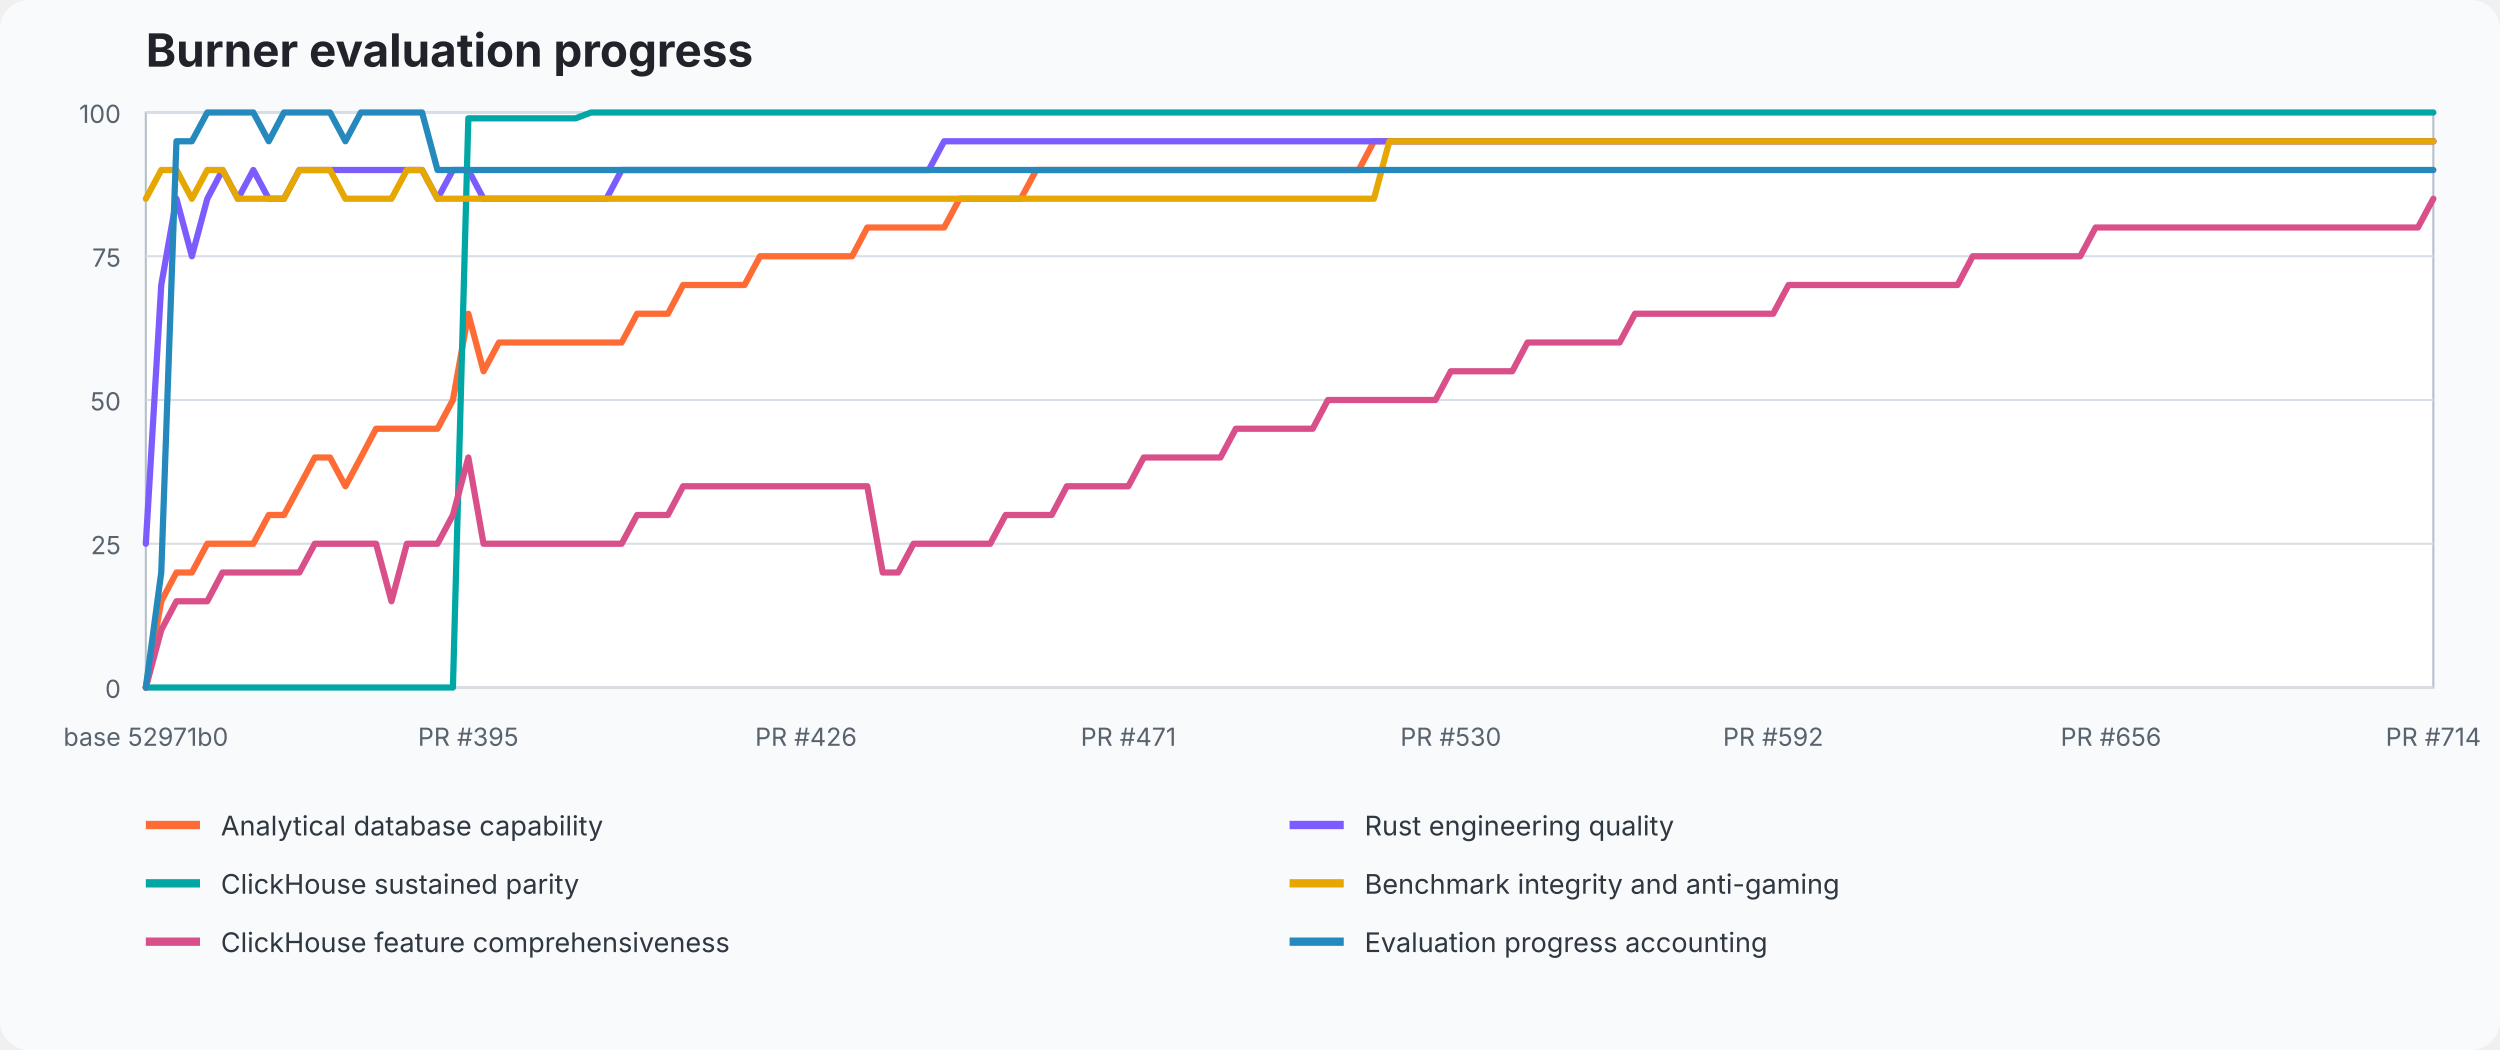
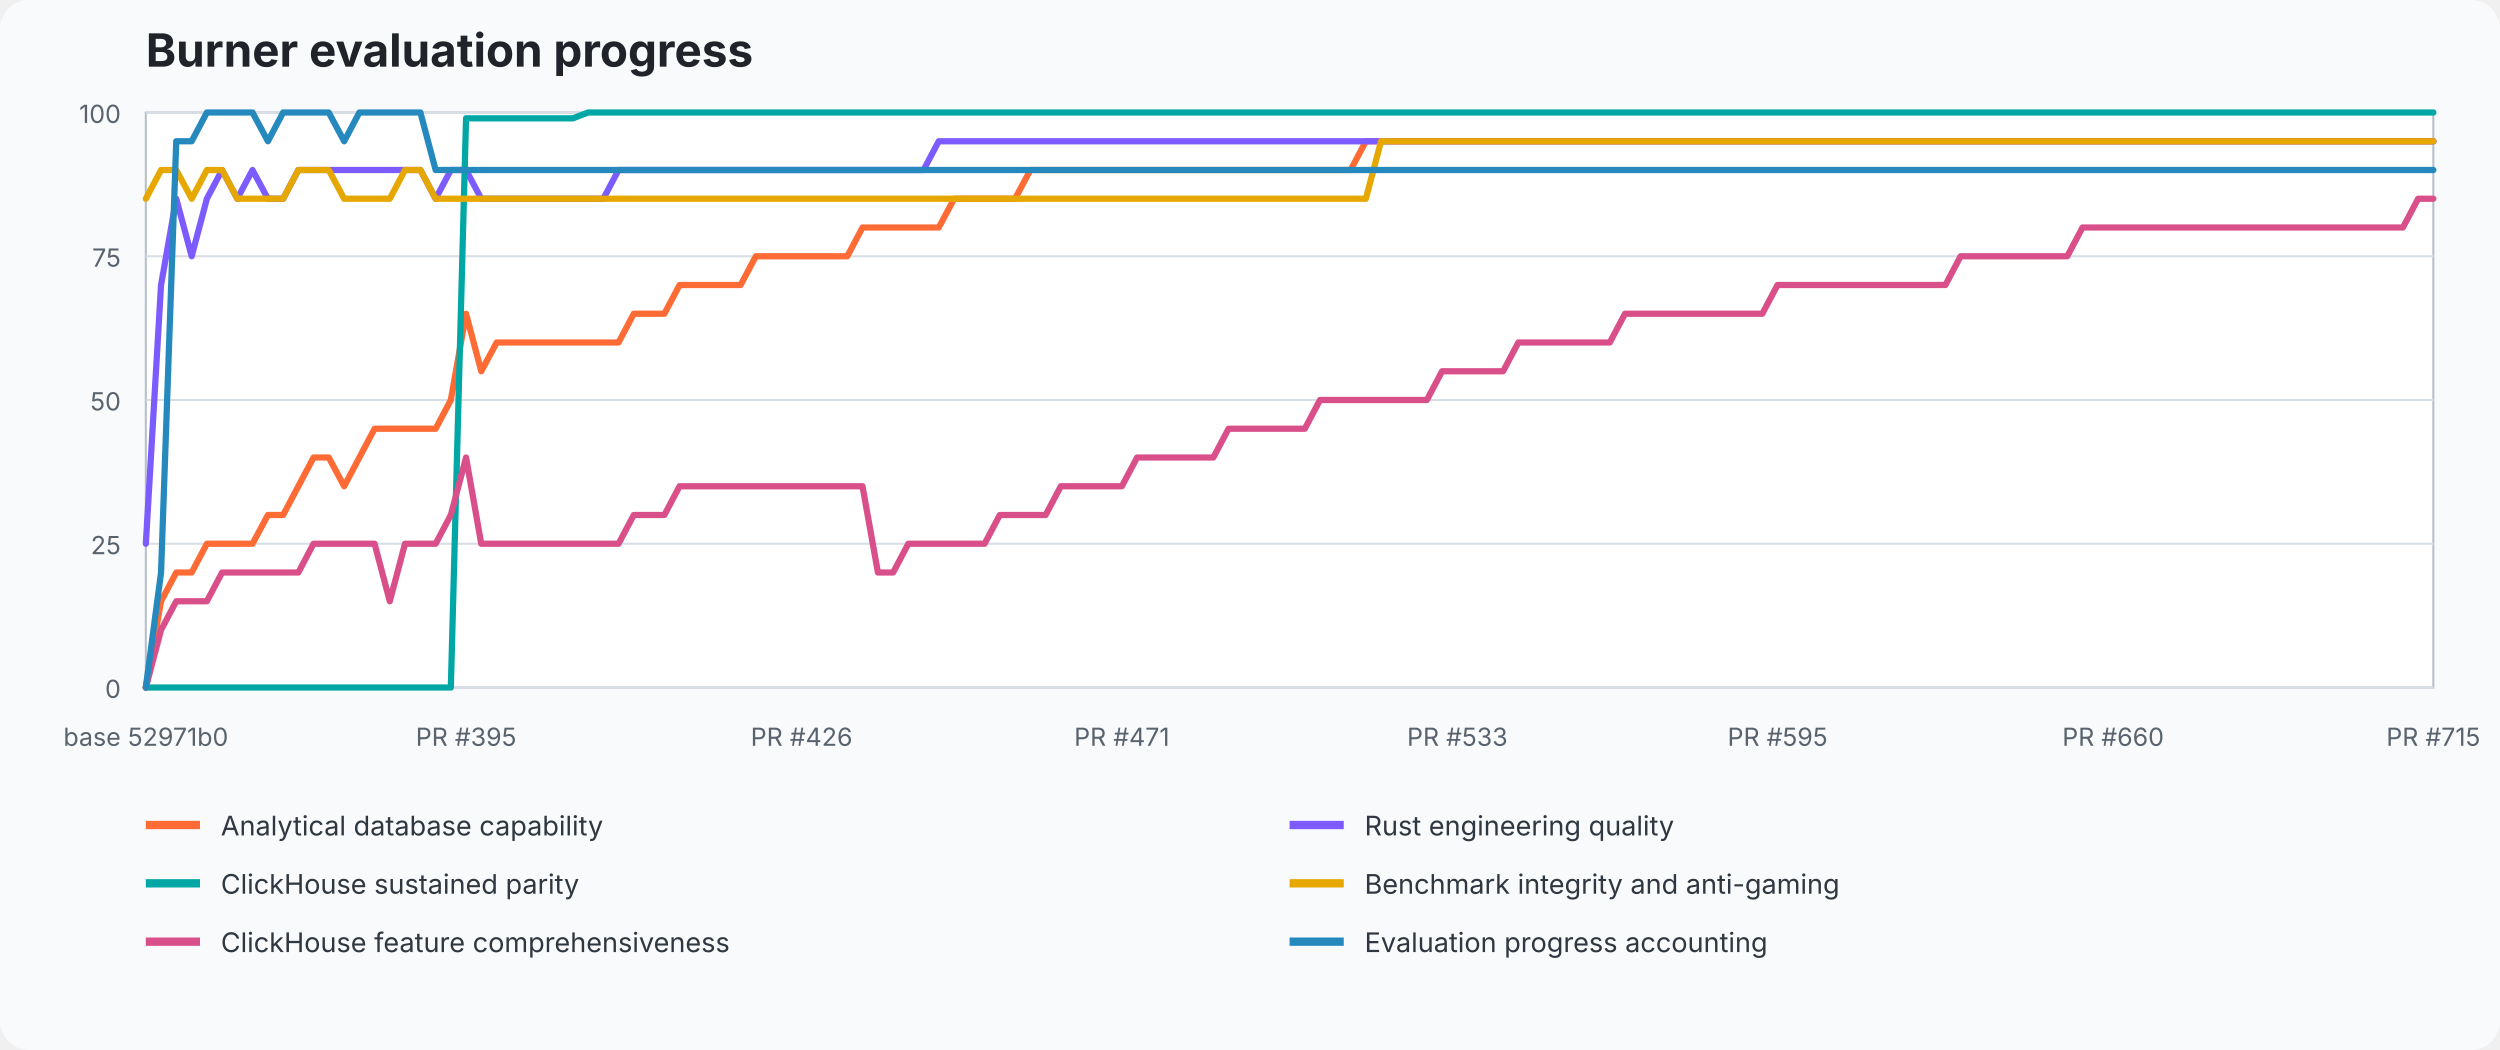
<svg xmlns="http://www.w3.org/2000/svg" width="1200" height="504" viewBox="0 0 1200 504" role="img" aria-labelledby="title desc">
  <style>text{font-family:ui-sans-serif,system-ui,-apple-system,BlinkMacSystemFont,"Segoe UI",sans-serif}.title{font-size:22px;font-weight:700;fill:#20242a}.axis{font-size:12px;fill:#59636e}.legend{font-size:13px;fill:#2f3740}.grid{stroke:#d8dee5;stroke-width:1}.plot{fill:#fff;stroke:#b7c0ca}</style>
  <rect width="100%" height="100%" fill="#f8fafc" rx="14" />
  <text x="70" y="32" class="title">Burner evaluation progress</text>
  <rect x="70" y="54" width="1098" height="276" class="plot" />
  <line x1="70" y1="330" x2="1168" y2="330" class="grid" />
  <text x="58" y="335" text-anchor="end" class="axis">0</text>
  <line x1="70" y1="261" x2="1168" y2="261" class="grid" />
  <text x="58" y="266" text-anchor="end" class="axis">25</text>
  <line x1="70" y1="192" x2="1168" y2="192" class="grid" />
  <text x="58" y="197" text-anchor="end" class="axis">50</text>
  <line x1="70" y1="123" x2="1168" y2="123" class="grid" />
  <text x="58" y="128" text-anchor="end" class="axis">75</text>
  <line x1="70" y1="54" x2="1168" y2="54" class="grid" />
  <text x="58" y="59" text-anchor="end" class="axis">100</text>
-   <polyline points="70.0,330.0 77.4,288.6 84.7,274.8 92.1,274.8 99.5,261.0 106.8,261.0 114.2,261.0 121.6,261.0 129.0,247.2 136.3,247.2 143.7,233.4 151.1,219.6 158.4,219.6 165.8,233.4 173.2,219.6 180.5,205.8 187.9,205.8 195.3,205.8 202.6,205.8 210.0,205.8 217.4,192.0 224.8,150.6 232.1,178.2 239.5,164.4 246.9,164.4 254.2,164.4 261.6,164.4 269.0,164.4 276.3,164.4 283.7,164.4 291.1,164.4 298.4,164.4 305.8,150.6 313.2,150.6 320.6,150.6 327.9,136.8 335.3,136.8 342.7,136.8 350.0,136.8 357.4,136.8 364.8,123.0 372.1,123.0 379.5,123.0 386.9,123.0 394.2,123.0 401.6,123.0 409.0,123.0 416.3,109.2 423.7,109.2 431.1,109.2 438.5,109.2 445.8,109.2 453.2,109.2 460.6,95.4 467.9,95.4 475.3,95.4 482.7,95.4 490.0,95.4 497.4,81.6 504.8,81.6 512.1,81.6 519.5,81.6 526.9,81.6 534.3,81.6 541.6,81.6 549.0,81.6 556.4,81.6 563.7,81.6 571.1,81.6 578.5,81.6 585.8,81.6 593.2,81.6 600.6,81.6 607.9,81.6 615.3,81.6 622.7,81.6 630.1,81.6 637.4,81.6 644.8,81.6 652.2,81.6 659.5,67.8 666.9,67.8 674.3,67.8 681.6,67.8 689.0,67.8 696.4,67.8 703.7,67.8 711.1,67.8 718.5,67.8 725.9,67.8 733.2,67.8 740.6,67.8 748.0,67.8 755.3,67.8 762.7,67.8 770.1,67.8 777.4,67.8 784.8,67.8 792.2,67.8 799.5,67.8 806.9,67.8 814.3,67.8 821.7,67.8 829.0,67.8 836.4,67.8 843.8,67.8 851.1,67.8 858.5,67.8 865.9,67.8 873.2,67.8 880.6,67.8 888.0,67.8 895.3,67.8 902.7,67.8 910.1,67.8 917.4,67.8 924.8,67.8 932.2,67.8 939.6,67.8 946.9,67.8 954.3,67.8 961.7,67.8 969.0,67.8 976.4,67.8 983.8,67.8 991.1,67.8 998.5,67.8 1005.9,67.8 1013.2,67.8 1020.6,67.8 1028.0,67.8 1035.4,67.8 1042.7,67.8 1050.1,67.8 1057.5,67.8 1064.8,67.8 1072.2,67.8 1079.6,67.8 1086.9,67.8 1094.3,67.8 1101.7,67.8 1109.0,67.8 1116.4,67.8 1123.8,67.8 1131.2,67.8 1138.5,67.8 1145.9,67.8 1153.3,67.8 1160.6,67.8 1168.0,67.8" fill="none" stroke="#ff6b35" stroke-width="3" stroke-linejoin="round" stroke-linecap="round" />
-   <polyline points="70.0,261.0 77.4,136.8 84.7,95.4 92.1,123.0 99.5,95.4 106.8,81.6 114.2,95.4 121.6,81.6 129.0,95.4 136.3,95.4 143.7,81.6 151.1,81.6 158.4,81.6 165.8,81.6 173.2,81.6 180.5,81.6 187.9,81.6 195.3,81.6 202.6,81.6 210.0,95.4 217.4,81.6 224.8,81.6 232.1,95.4 239.5,95.4 246.9,95.4 254.2,95.4 261.6,95.4 269.0,95.4 276.3,95.4 283.7,95.4 291.1,95.4 298.4,81.6 305.8,81.6 313.2,81.6 320.6,81.6 327.9,81.6 335.3,81.6 342.7,81.6 350.0,81.6 357.4,81.6 364.8,81.6 372.1,81.6 379.5,81.6 386.9,81.6 394.2,81.6 401.6,81.6 409.0,81.6 416.3,81.6 423.7,81.6 431.1,81.6 438.5,81.6 445.8,81.6 453.2,67.8 460.6,67.8 467.9,67.8 475.3,67.8 482.7,67.8 490.0,67.8 497.4,67.8 504.8,67.8 512.1,67.8 519.5,67.8 526.9,67.8 534.3,67.8 541.6,67.8 549.0,67.8 556.4,67.8 563.7,67.8 571.1,67.8 578.5,67.8 585.8,67.8 593.2,67.8 600.6,67.8 607.9,67.8 615.3,67.8 622.7,67.8 630.1,67.8 637.4,67.8 644.8,67.8 652.2,67.8 659.5,67.8 666.9,67.8 674.3,67.8 681.6,67.8 689.0,67.8 696.4,67.8 703.7,67.8 711.1,67.8 718.5,67.8 725.9,67.8 733.2,67.8 740.6,67.8 748.0,67.8 755.3,67.8 762.7,67.8 770.1,67.8 777.4,67.8 784.8,67.8 792.2,67.8 799.5,67.8 806.9,67.8 814.3,67.8 821.7,67.8 829.0,67.8 836.4,67.8 843.8,67.8 851.1,67.8 858.5,67.8 865.9,67.8 873.2,67.8 880.6,67.8 888.0,67.8 895.3,67.8 902.7,67.8 910.1,67.8 917.4,67.8 924.8,67.8 932.2,67.8 939.6,67.8 946.9,67.8 954.3,67.8 961.7,67.8 969.0,67.8 976.4,67.8 983.8,67.8 991.1,67.8 998.5,67.8 1005.9,67.8 1013.2,67.8 1020.6,67.8 1028.0,67.8 1035.4,67.8 1042.7,67.8 1050.1,67.8 1057.5,67.8 1064.8,67.8 1072.2,67.8 1079.6,67.8 1086.9,67.8 1094.3,67.8 1101.7,67.8 1109.0,67.8 1116.4,67.8 1123.8,67.8 1131.2,67.8 1138.5,67.8 1145.9,67.8 1153.3,67.8 1160.6,67.8 1168.0,67.8" fill="none" stroke="#7c5cff" stroke-width="3" stroke-linejoin="round" stroke-linecap="round" />
-   <polyline points="70.0,330.0 77.4,330.0 84.7,330.0 92.1,330.0 99.5,330.0 106.8,330.0 114.2,330.0 121.6,330.0 129.0,330.0 136.3,330.0 143.7,330.0 151.1,330.0 158.4,330.0 165.8,330.0 173.2,330.0 180.5,330.0 187.9,330.0 195.3,330.0 202.6,330.0 210.0,330.0 217.4,330.0 224.8,56.8 232.1,56.8 239.5,56.8 246.9,56.8 254.2,56.8 261.6,56.8 269.0,56.8 276.3,56.8 283.7,54.0 291.1,54.0 298.4,54.0 305.8,54.0 313.2,54.0 320.6,54.0 327.9,54.0 335.3,54.0 342.7,54.0 350.0,54.0 357.4,54.0 364.8,54.0 372.1,54.0 379.5,54.0 386.9,54.0 394.2,54.0 401.6,54.0 409.0,54.0 416.3,54.0 423.7,54.0 431.1,54.0 438.5,54.0 445.8,54.0 453.2,54.0 460.6,54.0 467.9,54.0 475.3,54.0 482.7,54.0 490.0,54.0 497.4,54.0 504.8,54.0 512.1,54.0 519.5,54.0 526.9,54.0 534.3,54.0 541.6,54.0 549.0,54.0 556.4,54.0 563.7,54.0 571.1,54.0 578.5,54.0 585.8,54.0 593.2,54.0 600.6,54.0 607.9,54.0 615.3,54.0 622.7,54.0 630.1,54.0 637.4,54.0 644.8,54.0 652.2,54.0 659.5,54.0 666.9,54.0 674.3,54.0 681.6,54.0 689.0,54.0 696.4,54.0 703.7,54.0 711.1,54.0 718.5,54.0 725.9,54.0 733.2,54.0 740.6,54.0 748.0,54.0 755.3,54.0 762.7,54.0 770.1,54.0 777.4,54.0 784.8,54.0 792.2,54.0 799.5,54.0 806.9,54.0 814.3,54.0 821.7,54.0 829.0,54.0 836.4,54.0 843.8,54.0 851.1,54.0 858.5,54.0 865.9,54.0 873.2,54.0 880.6,54.0 888.0,54.0 895.3,54.0 902.7,54.0 910.1,54.0 917.4,54.0 924.8,54.0 932.2,54.0 939.6,54.0 946.9,54.0 954.3,54.0 961.7,54.0 969.0,54.0 976.4,54.0 983.8,54.0 991.1,54.0 998.5,54.0 1005.9,54.0 1013.2,54.0 1020.6,54.0 1028.0,54.0 1035.4,54.0 1042.7,54.0 1050.1,54.0 1057.5,54.0 1064.8,54.0 1072.2,54.0 1079.6,54.0 1086.9,54.0 1094.3,54.0 1101.7,54.0 1109.0,54.0 1116.4,54.0 1123.8,54.0 1131.2,54.0 1138.5,54.0 1145.9,54.0 1153.3,54.0 1160.6,54.0 1168.0,54.0" fill="none" stroke="#00a7a5" stroke-width="3" stroke-linejoin="round" stroke-linecap="round" />
-   <polyline points="70.0,95.4 77.4,81.6 84.7,81.6 92.1,95.4 99.5,81.6 106.8,81.6 114.2,95.4 121.6,95.4 129.0,95.4 136.3,95.4 143.7,81.6 151.1,81.6 158.4,81.6 165.8,95.4 173.2,95.4 180.5,95.4 187.9,95.4 195.3,81.6 202.6,81.6 210.0,95.4 217.4,95.4 224.8,95.4 232.1,95.4 239.5,95.4 246.9,95.4 254.2,95.4 261.6,95.4 269.0,95.4 276.3,95.4 283.7,95.4 291.1,95.4 298.4,95.4 305.8,95.4 313.2,95.4 320.6,95.4 327.9,95.4 335.3,95.4 342.7,95.4 350.0,95.4 357.4,95.4 364.8,95.4 372.1,95.4 379.5,95.4 386.9,95.4 394.2,95.4 401.6,95.4 409.0,95.4 416.3,95.4 423.7,95.4 431.1,95.4 438.5,95.4 445.8,95.4 453.2,95.4 460.6,95.4 467.9,95.4 475.3,95.4 482.7,95.4 490.0,95.4 497.4,95.4 504.8,95.4 512.1,95.4 519.5,95.4 526.9,95.4 534.3,95.4 541.6,95.4 549.0,95.4 556.4,95.4 563.7,95.4 571.1,95.4 578.5,95.4 585.8,95.4 593.2,95.4 600.6,95.4 607.9,95.4 615.3,95.4 622.7,95.4 630.1,95.4 637.4,95.4 644.8,95.4 652.2,95.4 659.5,95.4 666.9,67.8 674.3,67.8 681.6,67.8 689.0,67.8 696.4,67.8 703.7,67.8 711.1,67.8 718.5,67.8 725.9,67.8 733.2,67.8 740.6,67.8 748.0,67.8 755.3,67.8 762.7,67.8 770.1,67.8 777.4,67.8 784.8,67.8 792.2,67.8 799.5,67.8 806.9,67.8 814.3,67.8 821.7,67.8 829.0,67.8 836.4,67.8 843.8,67.8 851.1,67.8 858.5,67.8 865.9,67.8 873.2,67.8 880.6,67.8 888.0,67.8 895.3,67.8 902.7,67.8 910.1,67.8 917.4,67.8 924.8,67.8 932.2,67.8 939.6,67.8 946.9,67.8 954.3,67.8 961.7,67.8 969.0,67.8 976.4,67.8 983.8,67.8 991.1,67.8 998.5,67.8 1005.9,67.8 1013.2,67.8 1020.6,67.8 1028.0,67.8 1035.4,67.8 1042.7,67.8 1050.1,67.8 1057.5,67.8 1064.8,67.8 1072.2,67.8 1079.6,67.8 1086.9,67.8 1094.3,67.8 1101.7,67.8 1109.0,67.8 1116.4,67.8 1123.8,67.8 1131.2,67.8 1138.5,67.8 1145.9,67.8 1153.3,67.8 1160.6,67.8 1168.0,67.8" fill="none" stroke="#e6a700" stroke-width="3" stroke-linejoin="round" stroke-linecap="round" />
-   <polyline points="70.0,330.0 77.4,302.4 84.7,288.6 92.1,288.6 99.5,288.6 106.8,274.8 114.2,274.8 121.6,274.8 129.0,274.8 136.3,274.8 143.7,274.8 151.1,261.0 158.4,261.0 165.8,261.0 173.2,261.0 180.5,261.0 187.9,288.6 195.3,261.0 202.6,261.0 210.0,261.0 217.4,247.2 224.8,219.6 232.1,261.0 239.5,261.0 246.9,261.0 254.2,261.0 261.6,261.0 269.0,261.0 276.3,261.0 283.7,261.0 291.1,261.0 298.4,261.0 305.8,247.2 313.2,247.2 320.6,247.2 327.9,233.4 335.3,233.4 342.7,233.4 350.0,233.4 357.4,233.4 364.8,233.4 372.1,233.4 379.5,233.4 386.9,233.4 394.2,233.4 401.6,233.4 409.0,233.4 416.3,233.4 423.7,274.8 431.1,274.8 438.5,261.0 445.8,261.0 453.2,261.0 460.6,261.0 467.9,261.0 475.3,261.0 482.7,247.2 490.0,247.2 497.4,247.2 504.8,247.2 512.1,233.4 519.5,233.4 526.9,233.4 534.3,233.4 541.6,233.4 549.0,219.6 556.4,219.6 563.7,219.6 571.1,219.6 578.5,219.6 585.8,219.6 593.2,205.8 600.6,205.8 607.9,205.8 615.3,205.8 622.7,205.8 630.1,205.8 637.4,192.0 644.8,192.0 652.2,192.0 659.5,192.0 666.9,192.0 674.3,192.0 681.6,192.0 689.0,192.0 696.4,178.2 703.7,178.2 711.1,178.2 718.5,178.2 725.9,178.2 733.2,164.4 740.6,164.4 748.0,164.4 755.3,164.4 762.7,164.4 770.1,164.4 777.4,164.4 784.8,150.6 792.2,150.6 799.5,150.6 806.9,150.6 814.3,150.6 821.7,150.6 829.0,150.6 836.4,150.6 843.8,150.6 851.1,150.6 858.5,136.8 865.9,136.8 873.2,136.8 880.6,136.8 888.0,136.8 895.3,136.8 902.7,136.8 910.1,136.8 917.4,136.8 924.8,136.8 932.2,136.8 939.6,136.8 946.9,123.0 954.3,123.0 961.7,123.0 969.0,123.0 976.4,123.0 983.8,123.0 991.1,123.0 998.5,123.0 1005.9,109.2 1013.2,109.2 1020.6,109.2 1028.0,109.2 1035.4,109.2 1042.7,109.2 1050.1,109.2 1057.5,109.2 1064.8,109.2 1072.2,109.2 1079.6,109.2 1086.9,109.2 1094.3,109.2 1101.7,109.2 1109.0,109.2 1116.4,109.2 1123.8,109.2 1131.2,109.2 1138.5,109.2 1145.9,109.2 1153.3,109.2 1160.6,109.2 1168.0,95.4" fill="none" stroke="#d94f8a" stroke-width="3" stroke-linejoin="round" stroke-linecap="round" />
-   <polyline points="70.0,330.0 77.4,274.8 84.7,67.8 92.1,67.8 99.5,54.0 106.8,54.0 114.2,54.0 121.6,54.0 129.0,67.8 136.3,54.0 143.7,54.0 151.1,54.0 158.4,54.0 165.8,67.8 173.2,54.0 180.5,54.0 187.9,54.0 195.3,54.0 202.6,54.0 210.0,81.6 217.4,81.6 224.8,81.6 232.1,81.6 239.5,81.6 246.9,81.6 254.2,81.6 261.6,81.6 269.0,81.6 276.3,81.6 283.7,81.6 291.1,81.6 298.4,81.6 305.8,81.6 313.2,81.6 320.6,81.6 327.9,81.6 335.3,81.6 342.7,81.6 350.0,81.6 357.4,81.6 364.8,81.6 372.1,81.6 379.5,81.6 386.9,81.6 394.2,81.6 401.6,81.6 409.0,81.6 416.3,81.6 423.7,81.6 431.1,81.6 438.5,81.6 445.8,81.6 453.2,81.6 460.6,81.6 467.9,81.6 475.3,81.6 482.7,81.6 490.0,81.6 497.4,81.6 504.8,81.6 512.1,81.6 519.5,81.6 526.9,81.6 534.3,81.6 541.6,81.6 549.0,81.6 556.4,81.6 563.7,81.6 571.1,81.6 578.5,81.6 585.8,81.6 593.2,81.6 600.6,81.6 607.9,81.6 615.3,81.6 622.7,81.6 630.1,81.6 637.4,81.6 644.8,81.6 652.2,81.6 659.5,81.6 666.9,81.6 674.3,81.6 681.6,81.6 689.0,81.6 696.4,81.6 703.7,81.6 711.1,81.6 718.5,81.6 725.9,81.6 733.2,81.6 740.6,81.6 748.0,81.6 755.3,81.6 762.7,81.6 770.1,81.6 777.4,81.6 784.8,81.6 792.2,81.6 799.5,81.6 806.9,81.6 814.3,81.6 821.7,81.6 829.0,81.6 836.4,81.6 843.8,81.6 851.1,81.6 858.5,81.6 865.9,81.6 873.2,81.6 880.6,81.6 888.0,81.6 895.3,81.6 902.7,81.6 910.1,81.6 917.4,81.6 924.8,81.6 932.2,81.6 939.6,81.6 946.9,81.6 954.3,81.6 961.7,81.6 969.0,81.6 976.4,81.6 983.8,81.6 991.1,81.6 998.5,81.6 1005.9,81.6 1013.2,81.6 1020.6,81.6 1028.0,81.6 1035.4,81.6 1042.7,81.6 1050.1,81.6 1057.5,81.6 1064.8,81.6 1072.2,81.6 1079.6,81.6 1086.9,81.6 1094.3,81.6 1101.7,81.6 1109.0,81.6 1116.4,81.6 1123.8,81.6 1131.2,81.6 1138.5,81.6 1145.9,81.6 1153.3,81.6 1160.6,81.6 1168.0,81.6" fill="none" stroke="#2589bd" stroke-width="3" stroke-linejoin="round" stroke-linecap="round" />
+   <polyline points="70.0,330.0 77.3,288.6 84.6,274.8 92.0,274.8 99.3,261.0 106.6,261.0 113.9,261.0 121.2,261.0 128.6,247.2 135.9,247.2 143.2,233.4 150.5,219.6 157.8,219.6 165.2,233.4 172.5,219.6 179.8,205.8 187.1,205.8 194.4,205.8 201.8,205.8 209.1,205.8 216.4,192.0 223.7,150.6 231.0,178.2 238.4,164.4 245.7,164.4 253.0,164.4 260.3,164.4 267.6,164.4 275.0,164.4 282.3,164.4 289.6,164.4 296.9,164.4 304.2,150.6 311.6,150.6 318.9,150.6 326.2,136.8 333.5,136.8 340.8,136.8 348.2,136.8 355.5,136.8 362.8,123.0 370.1,123.0 377.4,123.0 384.8,123.0 392.1,123.0 399.4,123.0 406.7,123.0 414.0,109.2 421.4,109.2 428.7,109.2 436.0,109.2 443.3,109.2 450.6,109.2 458.0,95.4 465.3,95.4 472.6,95.4 479.9,95.4 487.2,95.4 494.6,81.6 501.9,81.6 509.2,81.6 516.5,81.6 523.8,81.6 531.2,81.6 538.5,81.6 545.8,81.6 553.1,81.6 560.4,81.6 567.8,81.6 575.1,81.6 582.4,81.6 589.7,81.6 597.0,81.6 604.4,81.6 611.7,81.6 619.0,81.6 626.3,81.6 633.6,81.6 641.0,81.6 648.3,81.6 655.6,67.8 662.9,67.8 670.2,67.8 677.6,67.8 684.9,67.8 692.2,67.8 699.5,67.8 706.8,67.8 714.2,67.8 721.5,67.8 728.8,67.8 736.1,67.8 743.4,67.8 750.8,67.8 758.1,67.8 765.4,67.8 772.7,67.8 780.0,67.8 787.4,67.8 794.7,67.8 802.0,67.8 809.3,67.8 816.6,67.8 824.0,67.8 831.3,67.8 838.6,67.8 845.9,67.8 853.2,67.8 860.6,67.8 867.9,67.8 875.2,67.8 882.5,67.8 889.8,67.8 897.2,67.8 904.5,67.8 911.8,67.8 919.1,67.8 926.4,67.8 933.8,67.8 941.1,67.8 948.4,67.8 955.7,67.8 963.0,67.8 970.4,67.8 977.7,67.8 985.0,67.8 992.3,67.8 999.6,67.8 1007.0,67.8 1014.3,67.8 1021.6,67.8 1028.9,67.8 1036.2,67.8 1043.6,67.8 1050.9,67.8 1058.2,67.8 1065.5,67.8 1072.8,67.8 1080.2,67.8 1087.5,67.8 1094.8,67.8 1102.1,67.8 1109.4,67.8 1116.8,67.8 1124.1,67.8 1131.4,67.8 1138.7,67.8 1146.0,67.8 1153.4,67.8 1160.7,67.8 1168.0,67.8" fill="none" stroke="#ff6b35" stroke-width="3" stroke-linejoin="round" stroke-linecap="round" />
+   <polyline points="70.0,261.0 77.3,136.8 84.6,95.4 92.0,123.0 99.3,95.4 106.6,81.6 113.9,95.4 121.2,81.6 128.6,95.4 135.9,95.4 143.2,81.6 150.5,81.6 157.8,81.6 165.2,81.6 172.5,81.6 179.8,81.6 187.1,81.6 194.4,81.6 201.8,81.6 209.1,95.4 216.4,81.6 223.7,81.6 231.0,95.4 238.4,95.4 245.7,95.4 253.0,95.4 260.3,95.4 267.6,95.4 275.0,95.4 282.3,95.4 289.6,95.4 296.9,81.6 304.2,81.6 311.6,81.6 318.9,81.6 326.2,81.6 333.5,81.6 340.8,81.6 348.2,81.6 355.5,81.6 362.8,81.6 370.1,81.6 377.4,81.6 384.8,81.6 392.1,81.6 399.4,81.6 406.7,81.6 414.0,81.6 421.4,81.6 428.7,81.6 436.0,81.6 443.3,81.6 450.6,67.8 458.0,67.8 465.3,67.8 472.6,67.8 479.9,67.8 487.2,67.8 494.6,67.8 501.9,67.8 509.2,67.8 516.5,67.8 523.8,67.8 531.2,67.8 538.5,67.8 545.8,67.8 553.1,67.8 560.4,67.8 567.8,67.8 575.1,67.8 582.4,67.8 589.7,67.8 597.0,67.8 604.4,67.8 611.7,67.8 619.0,67.8 626.3,67.8 633.6,67.8 641.0,67.8 648.3,67.8 655.6,67.8 662.9,67.8 670.2,67.8 677.6,67.8 684.9,67.8 692.2,67.8 699.5,67.8 706.8,67.8 714.2,67.8 721.5,67.8 728.8,67.8 736.1,67.8 743.4,67.8 750.8,67.8 758.1,67.8 765.4,67.8 772.7,67.8 780.0,67.8 787.4,67.8 794.7,67.8 802.0,67.8 809.3,67.8 816.6,67.8 824.0,67.8 831.3,67.8 838.6,67.8 845.9,67.8 853.2,67.8 860.6,67.8 867.9,67.8 875.2,67.8 882.5,67.8 889.8,67.8 897.2,67.8 904.5,67.8 911.8,67.8 919.1,67.8 926.4,67.8 933.8,67.8 941.1,67.8 948.4,67.8 955.7,67.8 963.0,67.8 970.4,67.8 977.7,67.8 985.0,67.8 992.3,67.8 999.6,67.8 1007.0,67.8 1014.3,67.8 1021.6,67.8 1028.9,67.8 1036.2,67.8 1043.6,67.8 1050.9,67.8 1058.2,67.8 1065.5,67.8 1072.8,67.8 1080.2,67.8 1087.5,67.8 1094.8,67.8 1102.1,67.8 1109.4,67.8 1116.8,67.8 1124.1,67.8 1131.4,67.8 1138.7,67.8 1146.0,67.8 1153.4,67.8 1160.7,67.8 1168.0,67.8" fill="none" stroke="#7c5cff" stroke-width="3" stroke-linejoin="round" stroke-linecap="round" />
+   <polyline points="70.0,330.0 77.3,330.0 84.6,330.0 92.0,330.0 99.3,330.0 106.6,330.0 113.9,330.0 121.2,330.0 128.6,330.0 135.9,330.0 143.2,330.0 150.5,330.0 157.8,330.0 165.2,330.0 172.5,330.0 179.8,330.0 187.1,330.0 194.4,330.0 201.8,330.0 209.1,330.0 216.4,330.0 223.7,56.8 231.0,56.8 238.4,56.8 245.7,56.8 253.0,56.8 260.3,56.8 267.6,56.8 275.0,56.8 282.3,54.0 289.6,54.0 296.9,54.0 304.2,54.0 311.6,54.0 318.9,54.0 326.2,54.0 333.5,54.0 340.8,54.0 348.2,54.0 355.5,54.0 362.8,54.0 370.1,54.0 377.4,54.0 384.8,54.0 392.1,54.0 399.4,54.0 406.7,54.0 414.0,54.0 421.4,54.0 428.7,54.0 436.0,54.0 443.3,54.0 450.6,54.0 458.0,54.0 465.3,54.0 472.6,54.0 479.9,54.0 487.2,54.0 494.6,54.0 501.9,54.0 509.2,54.0 516.5,54.0 523.8,54.0 531.2,54.0 538.5,54.0 545.8,54.0 553.1,54.0 560.4,54.0 567.8,54.0 575.1,54.0 582.4,54.0 589.7,54.0 597.0,54.0 604.4,54.0 611.7,54.0 619.0,54.0 626.3,54.0 633.6,54.0 641.0,54.0 648.3,54.0 655.6,54.0 662.9,54.0 670.2,54.0 677.6,54.0 684.9,54.0 692.2,54.0 699.5,54.0 706.8,54.0 714.2,54.0 721.5,54.0 728.8,54.0 736.1,54.0 743.4,54.0 750.8,54.0 758.1,54.0 765.4,54.0 772.7,54.0 780.0,54.0 787.4,54.0 794.7,54.0 802.0,54.0 809.3,54.0 816.6,54.0 824.0,54.0 831.3,54.0 838.6,54.0 845.9,54.0 853.2,54.0 860.6,54.0 867.9,54.0 875.2,54.0 882.5,54.0 889.8,54.0 897.2,54.0 904.5,54.0 911.8,54.0 919.1,54.0 926.4,54.0 933.8,54.0 941.1,54.0 948.4,54.0 955.7,54.0 963.0,54.0 970.4,54.0 977.7,54.0 985.0,54.0 992.3,54.0 999.6,54.0 1007.0,54.0 1014.3,54.0 1021.6,54.0 1028.9,54.0 1036.2,54.0 1043.6,54.0 1050.9,54.0 1058.2,54.0 1065.5,54.0 1072.8,54.0 1080.2,54.0 1087.5,54.0 1094.8,54.0 1102.1,54.0 1109.4,54.0 1116.8,54.0 1124.1,54.0 1131.4,54.0 1138.7,54.0 1146.0,54.0 1153.4,54.0 1160.7,54.0 1168.0,54.0" fill="none" stroke="#00a7a5" stroke-width="3" stroke-linejoin="round" stroke-linecap="round" />
+   <polyline points="70.0,95.4 77.3,81.6 84.6,81.6 92.0,95.4 99.3,81.6 106.6,81.6 113.9,95.4 121.2,95.4 128.6,95.4 135.9,95.4 143.2,81.6 150.5,81.6 157.8,81.6 165.2,95.4 172.5,95.4 179.8,95.4 187.1,95.4 194.4,81.6 201.8,81.6 209.1,95.4 216.4,95.4 223.7,95.4 231.0,95.4 238.4,95.4 245.7,95.4 253.0,95.4 260.3,95.4 267.6,95.4 275.0,95.4 282.3,95.4 289.6,95.4 296.9,95.4 304.2,95.4 311.6,95.4 318.9,95.4 326.2,95.4 333.5,95.4 340.8,95.4 348.2,95.4 355.5,95.4 362.8,95.4 370.1,95.4 377.4,95.4 384.8,95.4 392.1,95.4 399.4,95.4 406.7,95.4 414.0,95.4 421.4,95.4 428.7,95.4 436.0,95.4 443.3,95.4 450.6,95.4 458.0,95.4 465.3,95.4 472.6,95.4 479.9,95.4 487.2,95.4 494.6,95.4 501.9,95.4 509.2,95.4 516.5,95.4 523.8,95.4 531.2,95.4 538.5,95.4 545.8,95.4 553.1,95.4 560.4,95.4 567.8,95.4 575.1,95.4 582.4,95.4 589.7,95.4 597.0,95.4 604.4,95.4 611.7,95.4 619.0,95.4 626.3,95.4 633.6,95.4 641.0,95.4 648.3,95.4 655.6,95.4 662.9,67.8 670.2,67.8 677.6,67.8 684.9,67.8 692.2,67.8 699.5,67.8 706.8,67.8 714.2,67.8 721.5,67.8 728.8,67.8 736.1,67.8 743.4,67.8 750.8,67.8 758.1,67.8 765.4,67.8 772.7,67.8 780.0,67.8 787.4,67.8 794.7,67.8 802.0,67.8 809.3,67.8 816.6,67.8 824.0,67.8 831.3,67.8 838.6,67.8 845.9,67.8 853.2,67.8 860.6,67.8 867.9,67.8 875.2,67.8 882.5,67.8 889.8,67.8 897.2,67.8 904.5,67.8 911.8,67.8 919.1,67.8 926.4,67.8 933.8,67.8 941.1,67.8 948.4,67.8 955.7,67.8 963.0,67.8 970.4,67.8 977.7,67.8 985.0,67.8 992.3,67.8 999.6,67.8 1007.0,67.8 1014.3,67.8 1021.6,67.8 1028.9,67.8 1036.2,67.8 1043.6,67.8 1050.9,67.8 1058.2,67.8 1065.5,67.8 1072.8,67.8 1080.2,67.8 1087.5,67.8 1094.8,67.8 1102.1,67.8 1109.4,67.8 1116.8,67.8 1124.1,67.8 1131.4,67.8 1138.7,67.8 1146.0,67.8 1153.4,67.8 1160.7,67.8 1168.0,67.8" fill="none" stroke="#e6a700" stroke-width="3" stroke-linejoin="round" stroke-linecap="round" />
+   <polyline points="70.0,330.0 77.3,302.4 84.6,288.6 92.0,288.6 99.3,288.6 106.6,274.8 113.9,274.8 121.2,274.8 128.6,274.8 135.9,274.8 143.2,274.8 150.5,261.0 157.8,261.0 165.2,261.0 172.5,261.0 179.8,261.0 187.1,288.6 194.4,261.0 201.8,261.0 209.1,261.0 216.4,247.2 223.7,219.6 231.0,261.0 238.4,261.0 245.7,261.0 253.0,261.0 260.3,261.0 267.6,261.0 275.0,261.0 282.3,261.0 289.6,261.0 296.9,261.0 304.2,247.2 311.6,247.2 318.9,247.2 326.2,233.4 333.5,233.4 340.8,233.4 348.2,233.4 355.5,233.4 362.8,233.4 370.1,233.4 377.4,233.4 384.8,233.4 392.1,233.4 399.4,233.4 406.7,233.4 414.0,233.4 421.4,274.8 428.7,274.8 436.0,261.0 443.3,261.0 450.6,261.0 458.0,261.0 465.3,261.0 472.6,261.0 479.9,247.2 487.2,247.2 494.6,247.2 501.9,247.2 509.2,233.4 516.5,233.4 523.8,233.4 531.2,233.4 538.5,233.4 545.8,219.6 553.1,219.6 560.4,219.6 567.8,219.6 575.1,219.6 582.4,219.6 589.7,205.8 597.0,205.8 604.4,205.8 611.7,205.8 619.0,205.8 626.3,205.8 633.6,192.0 641.0,192.0 648.3,192.0 655.6,192.0 662.9,192.0 670.2,192.0 677.6,192.0 684.9,192.0 692.2,178.2 699.5,178.2 706.8,178.2 714.2,178.2 721.5,178.2 728.8,164.4 736.1,164.4 743.4,164.4 750.8,164.4 758.1,164.4 765.4,164.4 772.7,164.4 780.0,150.6 787.4,150.6 794.7,150.6 802.0,150.6 809.3,150.6 816.6,150.6 824.0,150.6 831.3,150.6 838.6,150.6 845.9,150.6 853.2,136.8 860.6,136.8 867.9,136.8 875.2,136.8 882.5,136.8 889.8,136.8 897.2,136.8 904.5,136.8 911.8,136.8 919.1,136.8 926.4,136.8 933.8,136.8 941.1,123.0 948.4,123.0 955.7,123.0 963.0,123.0 970.4,123.0 977.7,123.0 985.0,123.0 992.3,123.0 999.6,109.2 1007.0,109.2 1014.3,109.2 1021.6,109.2 1028.9,109.2 1036.2,109.2 1043.6,109.2 1050.9,109.2 1058.2,109.2 1065.5,109.2 1072.8,109.2 1080.2,109.2 1087.5,109.2 1094.8,109.2 1102.1,109.2 1109.4,109.2 1116.8,109.2 1124.1,109.2 1131.4,109.2 1138.7,109.2 1146.0,109.2 1153.4,109.2 1160.7,95.4 1168.0,95.4" fill="none" stroke="#d94f8a" stroke-width="3" stroke-linejoin="round" stroke-linecap="round" />
+   <polyline points="70.0,330.0 77.3,274.8 84.6,67.8 92.0,67.8 99.3,54.0 106.6,54.0 113.9,54.0 121.2,54.0 128.6,67.8 135.9,54.0 143.2,54.0 150.5,54.0 157.8,54.0 165.2,67.8 172.5,54.0 179.8,54.0 187.1,54.0 194.4,54.0 201.8,54.0 209.1,81.6 216.4,81.6 223.7,81.6 231.0,81.6 238.4,81.6 245.7,81.6 253.0,81.6 260.3,81.6 267.6,81.6 275.0,81.6 282.3,81.6 289.6,81.6 296.9,81.6 304.2,81.6 311.6,81.6 318.9,81.6 326.2,81.6 333.5,81.6 340.8,81.6 348.2,81.6 355.5,81.6 362.8,81.6 370.1,81.6 377.4,81.6 384.8,81.6 392.1,81.6 399.4,81.6 406.7,81.6 414.0,81.6 421.4,81.6 428.7,81.6 436.0,81.6 443.3,81.6 450.6,81.6 458.0,81.6 465.3,81.6 472.6,81.6 479.9,81.6 487.2,81.6 494.6,81.6 501.9,81.6 509.2,81.6 516.5,81.6 523.8,81.6 531.2,81.6 538.5,81.6 545.8,81.6 553.1,81.6 560.4,81.6 567.8,81.6 575.1,81.6 582.4,81.6 589.7,81.6 597.0,81.6 604.4,81.6 611.7,81.6 619.0,81.6 626.3,81.6 633.6,81.6 641.0,81.6 648.3,81.6 655.6,81.6 662.9,81.6 670.2,81.6 677.6,81.6 684.9,81.6 692.2,81.6 699.5,81.6 706.8,81.6 714.2,81.6 721.5,81.6 728.8,81.6 736.1,81.6 743.4,81.6 750.8,81.6 758.1,81.6 765.4,81.6 772.7,81.6 780.0,81.6 787.4,81.6 794.7,81.6 802.0,81.6 809.3,81.6 816.6,81.6 824.0,81.6 831.3,81.6 838.6,81.6 845.9,81.6 853.2,81.6 860.6,81.6 867.9,81.6 875.2,81.6 882.5,81.6 889.8,81.6 897.2,81.6 904.5,81.6 911.8,81.6 919.1,81.6 926.4,81.6 933.8,81.6 941.1,81.6 948.4,81.6 955.7,81.6 963.0,81.6 970.4,81.6 977.7,81.6 985.0,81.6 992.3,81.6 999.6,81.6 1007.0,81.6 1014.3,81.6 1021.6,81.6 1028.9,81.6 1036.2,81.6 1043.6,81.6 1050.9,81.6 1058.2,81.6 1065.5,81.6 1072.8,81.6 1080.2,81.6 1087.5,81.6 1094.8,81.6 1102.1,81.6 1109.4,81.6 1116.8,81.6 1124.1,81.6 1131.4,81.6 1138.7,81.6 1146.0,81.6 1153.4,81.6 1160.7,81.6 1168.0,81.6" fill="none" stroke="#2589bd" stroke-width="3" stroke-linejoin="round" stroke-linecap="round" />
  <text x="70" y="358" text-anchor="middle" class="axis">base 52971b0</text>
-   <text x="224.752" y="358" text-anchor="middle" class="axis">PR #395</text>
-   <text x="386.872" y="358" text-anchor="middle" class="axis">PR #426</text>
-   <text x="541.624" y="358" text-anchor="middle" class="axis">PR #471</text>
-   <text x="696.376" y="358" text-anchor="middle" class="axis">PR #530</text>
-   <text x="851.128" y="358" text-anchor="middle" class="axis">PR #592</text>
-   <text x="1013.248" y="358" text-anchor="middle" class="axis">PR #656</text>
-   <text x="1168" y="358" text-anchor="middle" class="axis">PR #714</text>
+   <text x="223.72" y="358" text-anchor="middle" class="axis">PR #395</text>
+   <text x="384.76" y="358" text-anchor="middle" class="axis">PR #426</text>
+   <text x="538.48" y="358" text-anchor="middle" class="axis">PR #471</text>
+   <text x="699.52" y="358" text-anchor="middle" class="axis">PR #533</text>
+   <text x="853.24" y="358" text-anchor="middle" class="axis">PR #595</text>
+   <text x="1014.28" y="358" text-anchor="middle" class="axis">PR #660</text>
+   <text x="1168" y="358" text-anchor="middle" class="axis">PR #715</text>
  <line x1="70" y1="396" x2="96" y2="396" stroke="#ff6b35" stroke-width="4" />
  <text x="106" y="401" class="legend">Analytical database capability</text>
  <line x1="619" y1="396" x2="645" y2="396" stroke="#7c5cff" stroke-width="4" />
  <text x="655" y="401" class="legend">Rust engineering quality</text>
  <line x1="70" y1="424" x2="96" y2="424" stroke="#00a7a5" stroke-width="4" />
  <text x="106" y="429" class="legend">ClickHouse sustained parity</text>
  <line x1="619" y1="424" x2="645" y2="424" stroke="#e6a700" stroke-width="4" />
  <text x="655" y="429" class="legend">Benchmark integrity and anti-gaming</text>
  <line x1="70" y1="452" x2="96" y2="452" stroke="#d94f8a" stroke-width="4" />
  <text x="106" y="457" class="legend">ClickHouse feature comprehensiveness</text>
  <line x1="619" y1="452" x2="645" y2="452" stroke="#2589bd" stroke-width="4" />
  <text x="655" y="457" class="legend">Evaluation progress accounting</text>
</svg>
